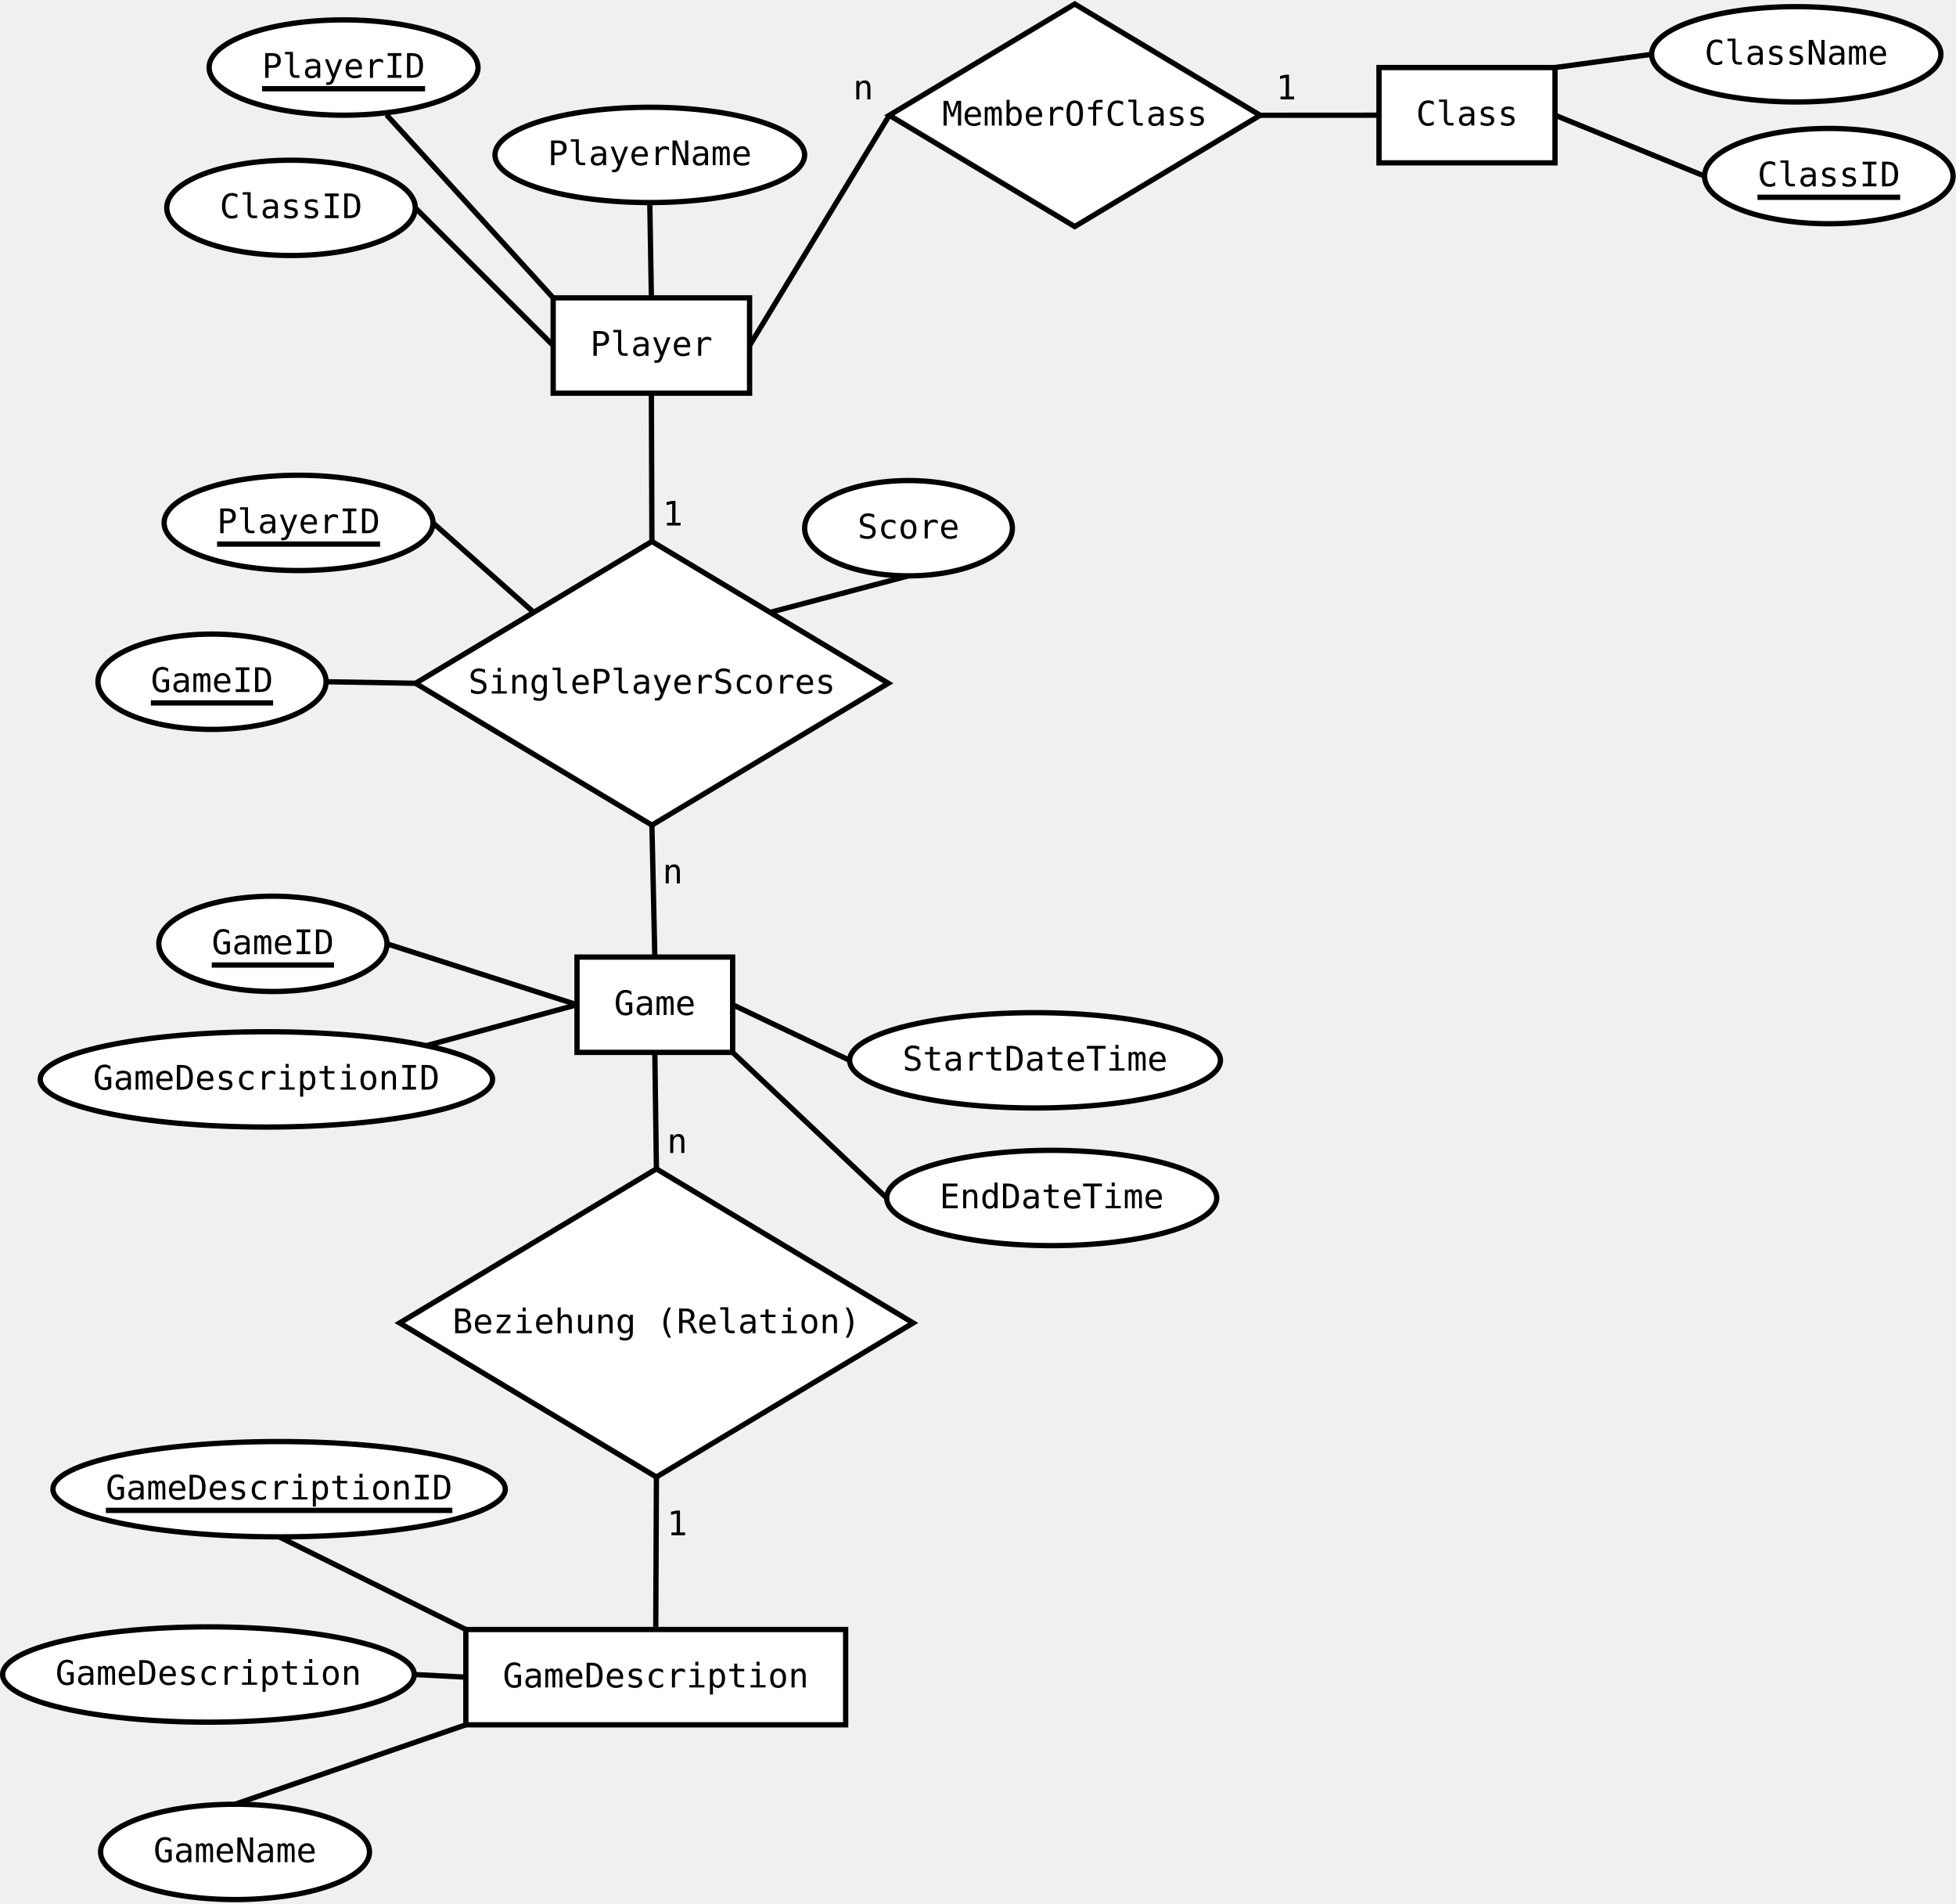
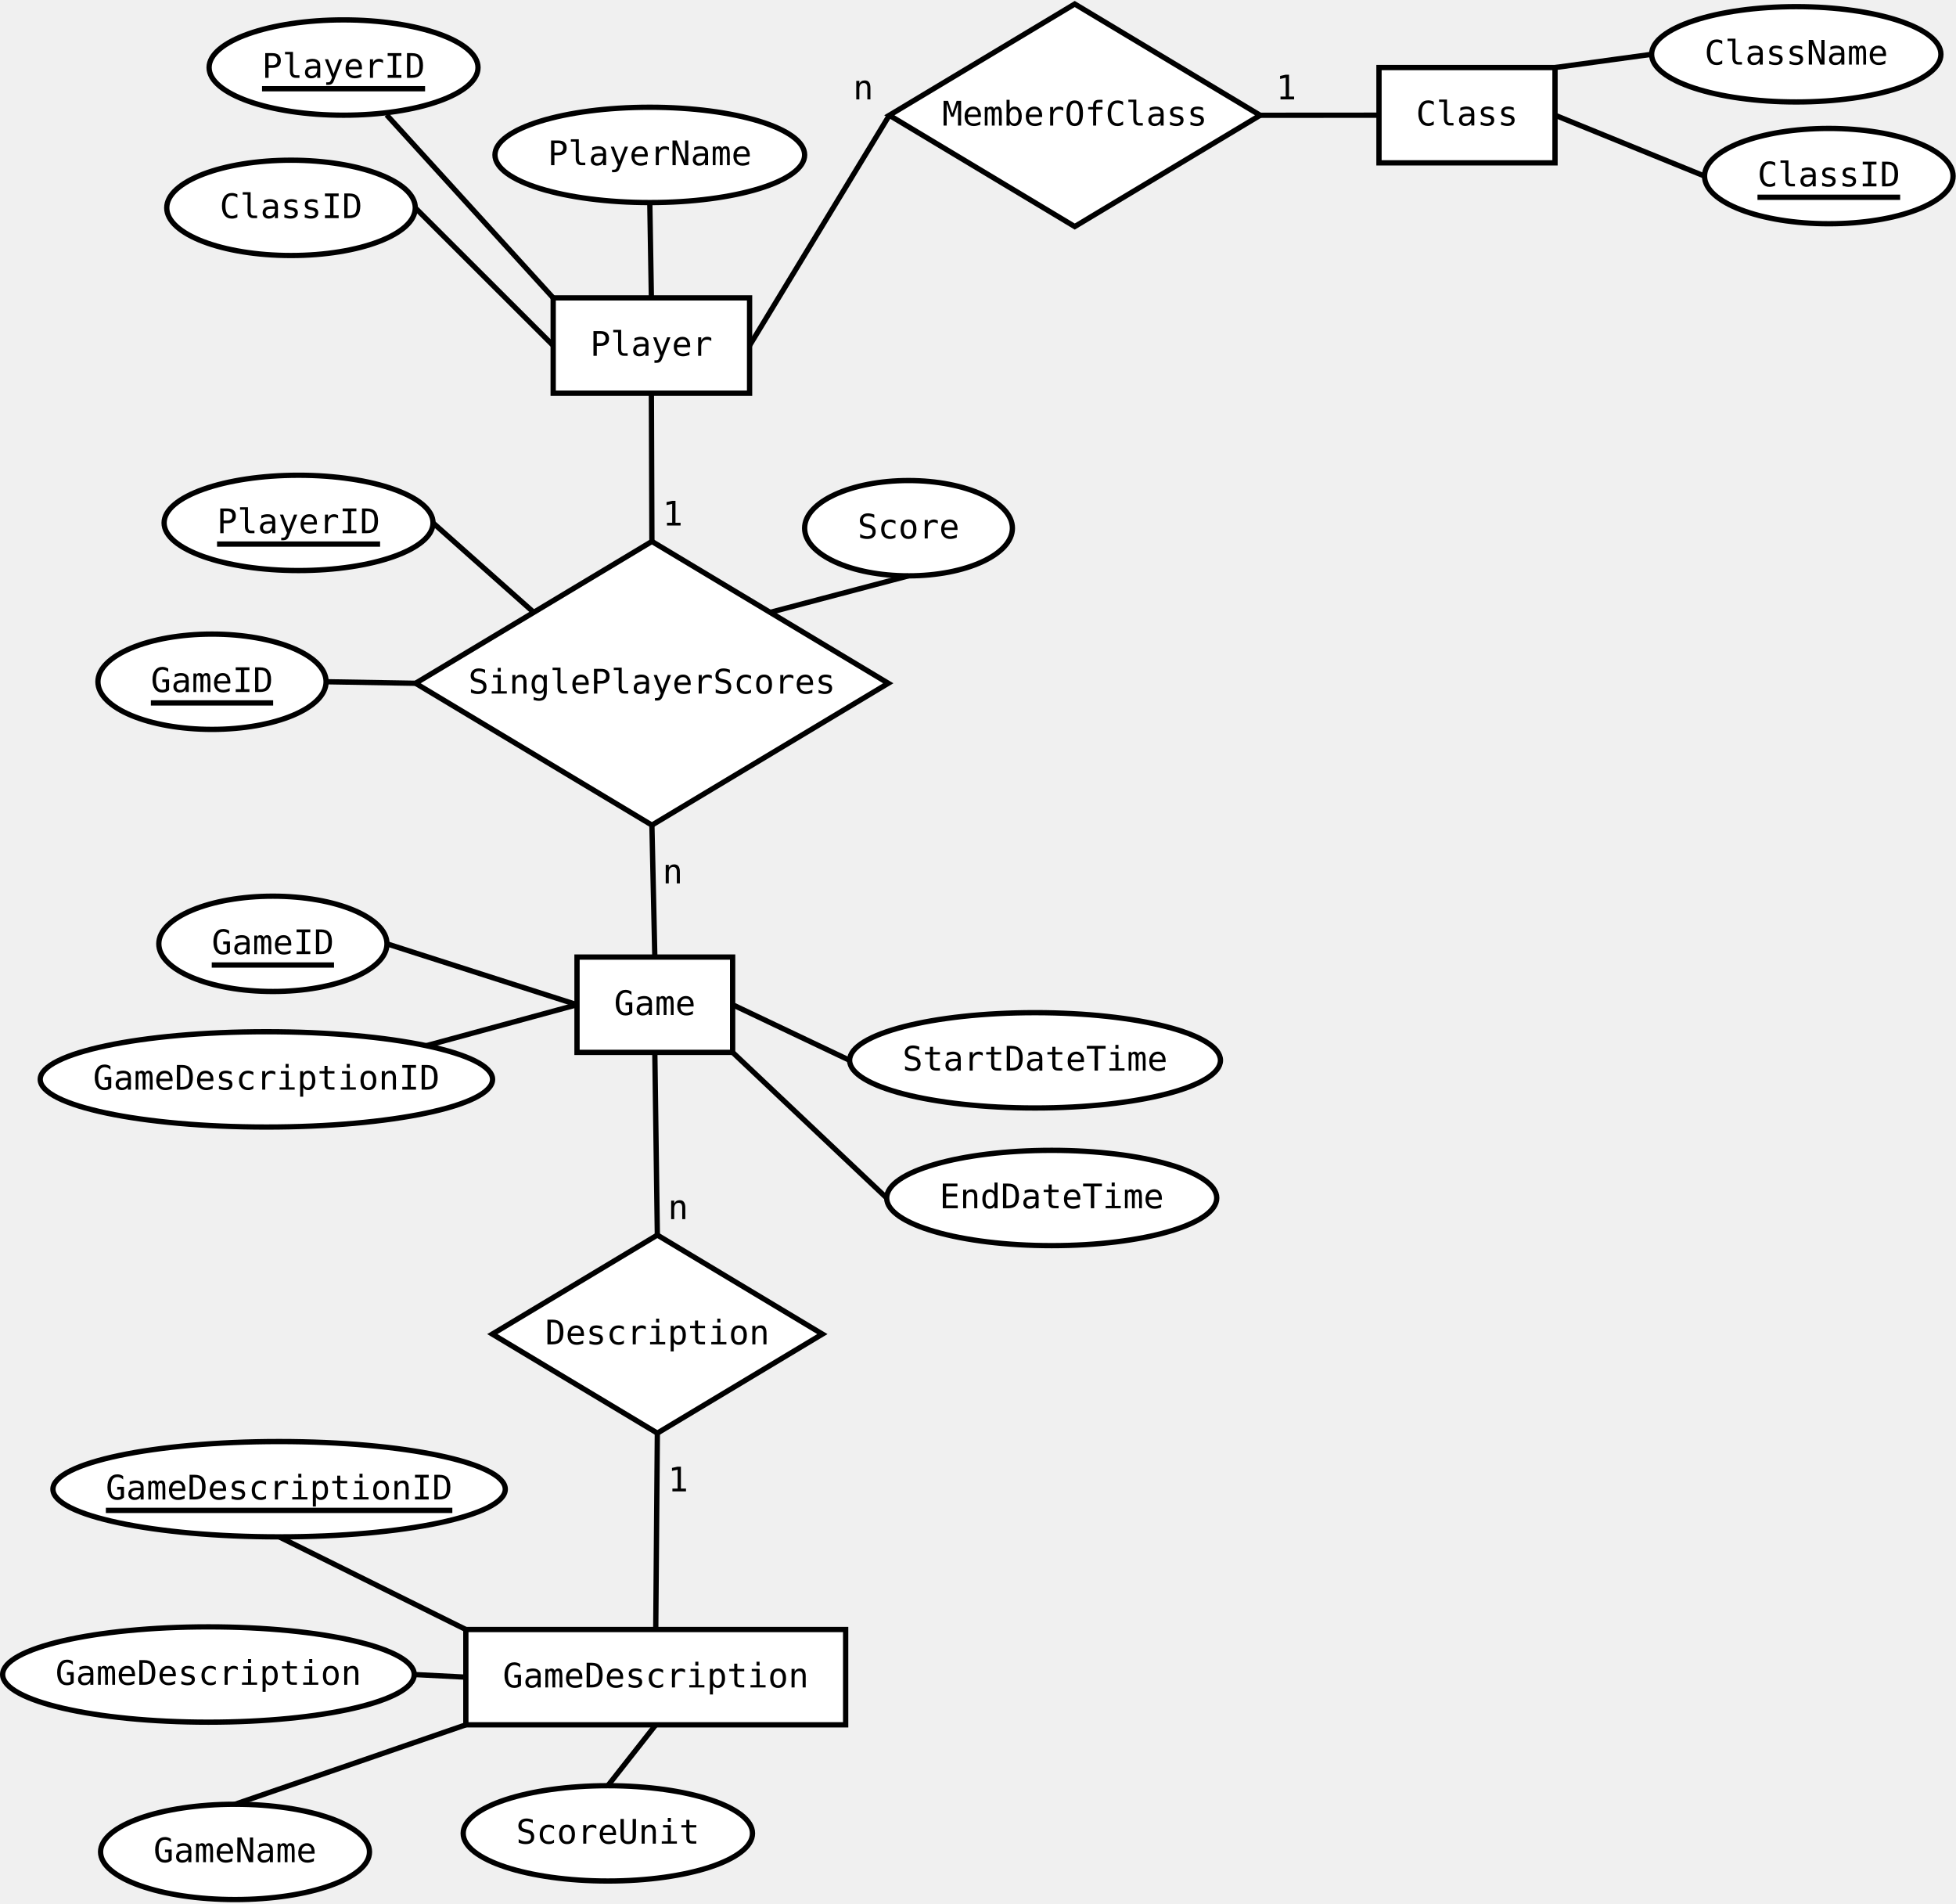
<svg xmlns="http://www.w3.org/2000/svg" width="37cm" height="36cm" viewBox="8 102 739 718">
  <g id="Hintergrund">
    <g>
      <rect style="fill: #ffffff; fill-opacity: 1; stroke-opacity: 1; stroke-width: 2; stroke: #000000" x="217" y="214" width="74.2" height="36" />
      <text font-size="12.8" style="fill: #000000; fill-opacity: 1; stroke: none;text-anchor:middle;font-family:monospace;font-style:normal;font-weight:normal" x="254.1" y="235.881">Player</text>
    </g>
    <g>
      <rect style="fill: #ffffff; fill-opacity: 1; stroke-opacity: 1; stroke-width: 2; stroke: #000000" x="529" y="127" width="66.5" height="36" />
      <text font-size="12.8" style="fill: #000000; fill-opacity: 1; stroke: none;text-anchor:middle;font-family:monospace;font-style:normal;font-weight:normal" x="562.25" y="148.881">Class</text>
    </g>
    <g>
      <polygon style="fill: #ffffff; fill-opacity: 1; stroke-opacity: 1; stroke-width: 2; stroke: #000000" fill-rule="evenodd" points="344,145.03 414.05,103 484.1,145.03 414.05,187.06 " />
      <text font-size="12.8" style="fill: #000000; fill-opacity: 1; stroke: none;text-anchor:end;font-family:monospace;font-style:normal;font-weight:normal" x="338" y="139.03">n</text>
      <text font-size="12.8" style="fill: #000000; fill-opacity: 1; stroke: none;text-anchor:start;font-family:monospace;font-style:normal;font-weight:normal" x="490.1" y="139.03">1</text>
      <text font-size="12.8" style="fill: #000000; fill-opacity: 1; stroke: none;text-anchor:middle;font-family:monospace;font-style:normal;font-weight:normal" x="414.05" y="148.911">MemberOfClass</text>
    </g>
    <line style="fill: none; stroke-opacity: 1; stroke-width: 2; stroke: #000000" x1="291.2" y1="232" x2="344" y2="145.03" />
    <line style="fill: none; stroke-opacity: 1; stroke-width: 2; stroke: #000000" x1="484.1" y1="145.03" x2="529" y2="145" />
    <g>
      <ellipse style="fill: #ffffff; fill-opacity: 1; stroke: none" cx="253.5" cy="160" rx="58.5" ry="18" />
      <ellipse style="fill: none; stroke-opacity: 1; stroke-width: 2; stroke: #000000" cx="253.5" cy="160" rx="58.5" ry="18" />
      <text font-size="12.8" style="fill: #000000; fill-opacity: 1; stroke: none;text-anchor:middle;font-family:monospace;font-style:normal;font-weight:normal" x="253.5" y="163.881">PlayerName</text>
    </g>
    <line style="fill: none; stroke-opacity: 1; stroke-width: 2; stroke: #000000" x1="253.5" y1="178" x2="254.1" y2="214" />
    <g>
      <ellipse style="fill: #ffffff; fill-opacity: 1; stroke: none" cx="686.65" cy="122" rx="54.65" ry="18" />
      <ellipse style="fill: none; stroke-opacity: 1; stroke-width: 2; stroke: #000000" cx="686.65" cy="122" rx="54.65" ry="18" />
      <text font-size="12.8" style="fill: #000000; fill-opacity: 1; stroke: none;text-anchor:middle;font-family:monospace;font-style:normal;font-weight:normal" x="686.65" y="125.881">ClassName</text>
    </g>
    <line style="fill: none; stroke-opacity: 1; stroke-width: 2; stroke: #000000" x1="595.5" y1="127" x2="632" y2="122" />
    <g>
      <rect style="fill: #ffffff; fill-opacity: 1; stroke-opacity: 1; stroke-width: 2; stroke: #000000" x="226" y="463" width="58.8" height="36" />
      <text font-size="12.8" style="fill: #000000; fill-opacity: 1; stroke: none;text-anchor:middle;font-family:monospace;font-style:normal;font-weight:normal" x="255.4" y="484.881">Game</text>
    </g>
    <g>
      <ellipse style="fill: #ffffff; fill-opacity: 1; stroke: none" cx="96.8" cy="801" rx="50.8" ry="18" />
      <ellipse style="fill: none; stroke-opacity: 1; stroke-width: 2; stroke: #000000" cx="96.8" cy="801" rx="50.8" ry="18" />
      <text font-size="12.8" style="fill: #000000; fill-opacity: 1; stroke: none;text-anchor:middle;font-family:monospace;font-style:normal;font-weight:normal" x="96.8" y="804.881">GameName</text>
    </g>
    <g>
      <ellipse style="fill: #ffffff; fill-opacity: 1; stroke: none" cx="86.75" cy="734" rx="77.75" ry="18" />
      <ellipse style="fill: none; stroke-opacity: 1; stroke-width: 2; stroke: #000000" cx="86.75" cy="734" rx="77.75" ry="18" />
      <text font-size="12.8" style="fill: #000000; fill-opacity: 1; stroke: none;text-anchor:middle;font-family:monospace;font-style:normal;font-weight:normal" x="86.75" y="737.881">GameDescription</text>
    </g>
    <g>
      <ellipse style="fill: #ffffff; fill-opacity: 1; stroke: none" cx="137.8" cy="127" rx="50.8" ry="18" />
      <ellipse style="fill: none; stroke-opacity: 1; stroke-width: 2; stroke: #000000" cx="137.8" cy="127" rx="50.8" ry="18" />
      <text font-size="12.8" style="fill: #000000; fill-opacity: 1; stroke: none;text-anchor:middle;font-family:monospace;font-style:normal;font-weight:normal" x="137.8" y="130.881">PlayerID</text>
      <line style="fill: none; stroke-opacity: 1; stroke-width: 2; stroke: #000000" x1="107" y1="135" x2="168.6" y2="135" />
    </g>
    <g>
      <ellipse style="fill: #ffffff; fill-opacity: 1; stroke: none" cx="698.95" cy="168" rx="46.95" ry="18" />
      <ellipse style="fill: none; stroke-opacity: 1; stroke-width: 2; stroke: #000000" cx="698.95" cy="168" rx="46.95" ry="18" />
      <text font-size="12.8" style="fill: #000000; fill-opacity: 1; stroke: none;text-anchor:middle;font-family:monospace;font-style:normal;font-weight:normal" x="698.95" y="171.881">ClassID</text>
      <line style="fill: none; stroke-opacity: 1; stroke-width: 2; stroke: #000000" x1="672" y1="176" x2="725.9" y2="176" />
    </g>
    <line style="fill: none; stroke-opacity: 1; stroke-width: 2; stroke: #000000" x1="154.062" y1="144.863" x2="217" y2="214" />
    <line style="fill: none; stroke-opacity: 1; stroke-width: 2; stroke: #000000" x1="595.5" y1="145" x2="652" y2="168" />
    <g>
      <ellipse style="fill: #ffffff; fill-opacity: 1; stroke: none" cx="111.1" cy="458" rx="43.1" ry="18" />
      <ellipse style="fill: none; stroke-opacity: 1; stroke-width: 2; stroke: #000000" cx="111.1" cy="458" rx="43.1" ry="18" />
      <text font-size="12.8" style="fill: #000000; fill-opacity: 1; stroke: none;text-anchor:middle;font-family:monospace;font-style:normal;font-weight:normal" x="111.1" y="461.881">GameID</text>
      <line style="fill: none; stroke-opacity: 1; stroke-width: 2; stroke: #000000" x1="88" y1="466" x2="134.2" y2="466" />
    </g>
    <g>
      <ellipse style="fill: #ffffff; fill-opacity: 1; stroke: none" cx="399.05" cy="502" rx="70.05" ry="18" />
      <ellipse style="fill: none; stroke-opacity: 1; stroke-width: 2; stroke: #000000" cx="399.05" cy="502" rx="70.05" ry="18" />
      <text font-size="12.8" style="fill: #000000; fill-opacity: 1; stroke: none;text-anchor:middle;font-family:monospace;font-style:normal;font-weight:normal" x="399.05" y="505.881">StartDateTime</text>
    </g>
    <g>
      <ellipse style="fill: #ffffff; fill-opacity: 1; stroke: none" cx="405.35" cy="554" rx="62.35" ry="18" />
      <ellipse style="fill: none; stroke-opacity: 1; stroke-width: 2; stroke: #000000" cx="405.35" cy="554" rx="62.35" ry="18" />
      <text font-size="12.8" style="fill: #000000; fill-opacity: 1; stroke: none;text-anchor:middle;font-family:monospace;font-style:normal;font-weight:normal" x="405.35" y="557.881">EndDateTime</text>
    </g>
    <g>
      <ellipse style="fill: #ffffff; fill-opacity: 1; stroke: none" cx="117.95" cy="180" rx="46.95" ry="18" />
      <ellipse style="fill: none; stroke-opacity: 1; stroke-width: 2; stroke: #000000" cx="117.95" cy="180" rx="46.95" ry="18" />
      <text font-size="12.8" style="fill: #000000; fill-opacity: 1; stroke: none;text-anchor:middle;font-family:monospace;font-style:normal;font-weight:normal" x="117.95" y="183.881">ClassID</text>
    </g>
    <line style="fill: none; stroke-opacity: 1; stroke-width: 2; stroke: #000000" x1="164.9" y1="180" x2="217" y2="232" />
    <g>
      <rect style="fill: #ffffff; fill-opacity: 1; stroke-opacity: 1; stroke-width: 2; stroke: #000000" x="184" y="717" width="143.5" height="36" />
      <text font-size="12.8" style="fill: #000000; fill-opacity: 1; stroke: none;text-anchor:middle;font-family:monospace;font-style:normal;font-weight:normal" x="255.75" y="738.881">GameDescription</text>
    </g>
    <g>
      <ellipse style="fill: #ffffff; fill-opacity: 1; stroke: none" cx="113.45" cy="664" rx="85.45" ry="18" />
      <ellipse style="fill: none; stroke-opacity: 1; stroke-width: 2; stroke: #000000" cx="113.45" cy="664" rx="85.45" ry="18" />
      <text font-size="12.8" style="fill: #000000; fill-opacity: 1; stroke: none;text-anchor:middle;font-family:monospace;font-style:normal;font-weight:normal" x="113.45" y="667.881">GameDescriptionID</text>
      <line style="fill: none; stroke-opacity: 1; stroke-width: 2; stroke: #000000" x1="48" y1="672" x2="178.9" y2="672" />
    </g>
    <g>
      <ellipse style="fill: #ffffff; fill-opacity: 1; stroke: none" cx="108.65" cy="509.2" rx="85.45" ry="18" />
      <ellipse style="fill: none; stroke-opacity: 1; stroke-width: 2; stroke: #000000" cx="108.65" cy="509.2" rx="85.45" ry="18" />
      <text font-size="12.8" style="fill: #000000; fill-opacity: 1; stroke: none;text-anchor:middle;font-family:monospace;font-style:normal;font-weight:normal" x="108.65" y="513.081">GameDescriptionID</text>
    </g>
    <line style="fill: none; stroke-opacity: 1; stroke-width: 2; stroke: #000000" x1="343" y1="554" x2="284.8" y2="499" />
    <line style="fill: none; stroke-opacity: 1; stroke-width: 2; stroke: #000000" x1="154.2" y1="458" x2="226" y2="481" />
    <line style="fill: none; stroke-opacity: 1; stroke-width: 2; stroke: #000000" x1="164.5" y1="734" x2="184" y2="735" />
    <line style="fill: none; stroke-opacity: 1; stroke-width: 2; stroke: #000000" x1="113.45" y1="682" x2="184" y2="717" />
    <line style="fill: none; stroke-opacity: 1; stroke-width: 2; stroke: #000000" x1="96.8" y1="783" x2="184" y2="753" />
    <g>
-       <polygon style="fill: #ffffff; fill-opacity: 1; stroke-opacity: 1; stroke-width: 2; stroke: #000000" fill-rule="evenodd" points="159,601.2 256,543 353,601.2 256,659.4 " />
-       <text font-size="12.8" style="fill: #000000; fill-opacity: 1; stroke: none;text-anchor:start;font-family:monospace;font-style:normal;font-weight:normal" x="260" y="537">n</text>
-       <text font-size="12.8" style="fill: #000000; fill-opacity: 1; stroke: none;text-anchor:start;font-family:monospace;font-style:normal;font-weight:normal" x="260" y="681.4">1</text>
-       <text font-size="12.8" style="fill: #000000; fill-opacity: 1; stroke: none;text-anchor:middle;font-family:monospace;font-style:normal;font-weight:normal" x="256" y="605.081">Beziehung (Relation)</text>
+       <polygon style="fill: #ffffff; fill-opacity: 1; stroke-opacity: 1; stroke-width: 2; stroke: #000000" fill-rule="evenodd" points="194,605.41 256.35,568 318.7,605.41 256.35,642.82 " />
+       <text font-size="12.8" style="fill: #000000; fill-opacity: 1; stroke: none;text-anchor:start;font-family:monospace;font-style:normal;font-weight:normal" x="260.35" y="562">n</text>
+       <text font-size="12.8" style="fill: #000000; fill-opacity: 1; stroke: none;text-anchor:start;font-family:monospace;font-style:normal;font-weight:normal" x="260.35" y="664.82">1</text>
+       <text font-size="12.8" style="fill: #000000; fill-opacity: 1; stroke: none;text-anchor:middle;font-family:monospace;font-style:normal;font-weight:normal" x="256.35" y="609.291">Description</text>
    </g>
-     <line style="fill: none; stroke-opacity: 1; stroke-width: 2; stroke: #000000" x1="255.4" y1="499" x2="256" y2="543" />
-     <line style="fill: none; stroke-opacity: 1; stroke-width: 2; stroke: #000000" x1="256" y1="659.4" x2="255.75" y2="717" />
+     <line style="fill: none; stroke-opacity: 1; stroke-width: 2; stroke: #000000" x1="255.4" y1="499" x2="256.35" y2="568" />
+     <line style="fill: none; stroke-opacity: 1; stroke-width: 2; stroke: #000000" x1="256.35" y1="642.82" x2="255.75" y2="717" />
    <g>
      <polygon style="fill: #ffffff; fill-opacity: 1; stroke-opacity: 1; stroke-width: 2; stroke: #000000" fill-rule="evenodd" points="165,359.58 254.3,306 343.6,359.58 254.3,413.16 " />
      <text font-size="12.8" style="fill: #000000; fill-opacity: 1; stroke: none;text-anchor:start;font-family:monospace;font-style:normal;font-weight:normal" x="258.3" y="300">1</text>
      <text font-size="12.8" style="fill: #000000; fill-opacity: 1; stroke: none;text-anchor:start;font-family:monospace;font-style:normal;font-weight:normal" x="258.3" y="435.16">n</text>
      <text font-size="12.8" style="fill: #000000; fill-opacity: 1; stroke: none;text-anchor:middle;font-family:monospace;font-style:normal;font-weight:normal" x="254.3" y="363.461">SinglePlayerScores</text>
    </g>
    <line style="fill: none; stroke-opacity: 1; stroke-width: 2; stroke: #000000" x1="254.3" y1="413.16" x2="255.4" y2="463" />
    <line style="fill: none; stroke-opacity: 1; stroke-width: 2; stroke: #000000" x1="254.1" y1="250" x2="254.3" y2="306" />
    <g>
      <ellipse style="fill: #ffffff; fill-opacity: 1; stroke: none" cx="120.8" cy="299" rx="50.8" ry="18" />
      <ellipse style="fill: none; stroke-opacity: 1; stroke-width: 2; stroke: #000000" cx="120.8" cy="299" rx="50.8" ry="18" />
      <text font-size="12.8" style="fill: #000000; fill-opacity: 1; stroke: none;text-anchor:middle;font-family:monospace;font-style:normal;font-weight:normal" x="120.8" y="302.881">PlayerID</text>
      <line style="fill: none; stroke-opacity: 1; stroke-width: 2; stroke: #000000" x1="90" y1="307" x2="151.6" y2="307" />
    </g>
    <g>
      <ellipse style="fill: #ffffff; fill-opacity: 1; stroke: none" cx="88.1" cy="359" rx="43.1" ry="18" />
      <ellipse style="fill: none; stroke-opacity: 1; stroke-width: 2; stroke: #000000" cx="88.1" cy="359" rx="43.1" ry="18" />
      <text font-size="12.8" style="fill: #000000; fill-opacity: 1; stroke: none;text-anchor:middle;font-family:monospace;font-style:normal;font-weight:normal" x="88.1" y="362.881">GameID</text>
      <line style="fill: none; stroke-opacity: 1; stroke-width: 2; stroke: #000000" x1="65" y1="367" x2="111.2" y2="367" />
    </g>
    <g>
      <ellipse style="fill: #ffffff; fill-opacity: 1; stroke: none" cx="351.25" cy="301" rx="39.25" ry="18" />
      <ellipse style="fill: none; stroke-opacity: 1; stroke-width: 2; stroke: #000000" cx="351.25" cy="301" rx="39.25" ry="18" />
      <text font-size="12.8" style="fill: #000000; fill-opacity: 1; stroke: none;text-anchor:middle;font-family:monospace;font-style:normal;font-weight:normal" x="351.25" y="304.881">Score</text>
    </g>
    <line style="fill: none; stroke-opacity: 1; stroke-width: 2; stroke: #000000" x1="209.65" y1="332.79" x2="171.6" y2="299" />
    <line style="fill: none; stroke-opacity: 1; stroke-width: 2; stroke: #000000" x1="165" y1="359.58" x2="131.2" y2="359" />
    <line style="fill: none; stroke-opacity: 1; stroke-width: 2; stroke: #000000" x1="298.95" y1="332.79" x2="351.25" y2="319" />
    <line style="fill: none; stroke-opacity: 1; stroke-width: 2; stroke: #000000" x1="169.072" y1="496.472" x2="226" y2="481" />
    <line style="fill: none; stroke-opacity: 1; stroke-width: 2; stroke: #000000" x1="284.8" y1="481" x2="329" y2="502" />
+     <g>
+       <ellipse style="fill: #ffffff; fill-opacity: 1; stroke: none" cx="237.65" cy="794" rx="54.65" ry="18" />
+       <ellipse style="fill: none; stroke-opacity: 1; stroke-width: 2; stroke: #000000" cx="237.65" cy="794" rx="54.65" ry="18" />
+       <text font-size="12.8" style="fill: #000000; fill-opacity: 1; stroke: none;text-anchor:middle;font-family:monospace;font-style:normal;font-weight:normal" x="237.65" y="797.881">ScoreUnit</text>
+     </g>
+     <line style="fill: none; stroke-opacity: 1; stroke-width: 2; stroke: #000000" x1="237.65" y1="776" x2="255.75" y2="753" />
  </g>
</svg>
